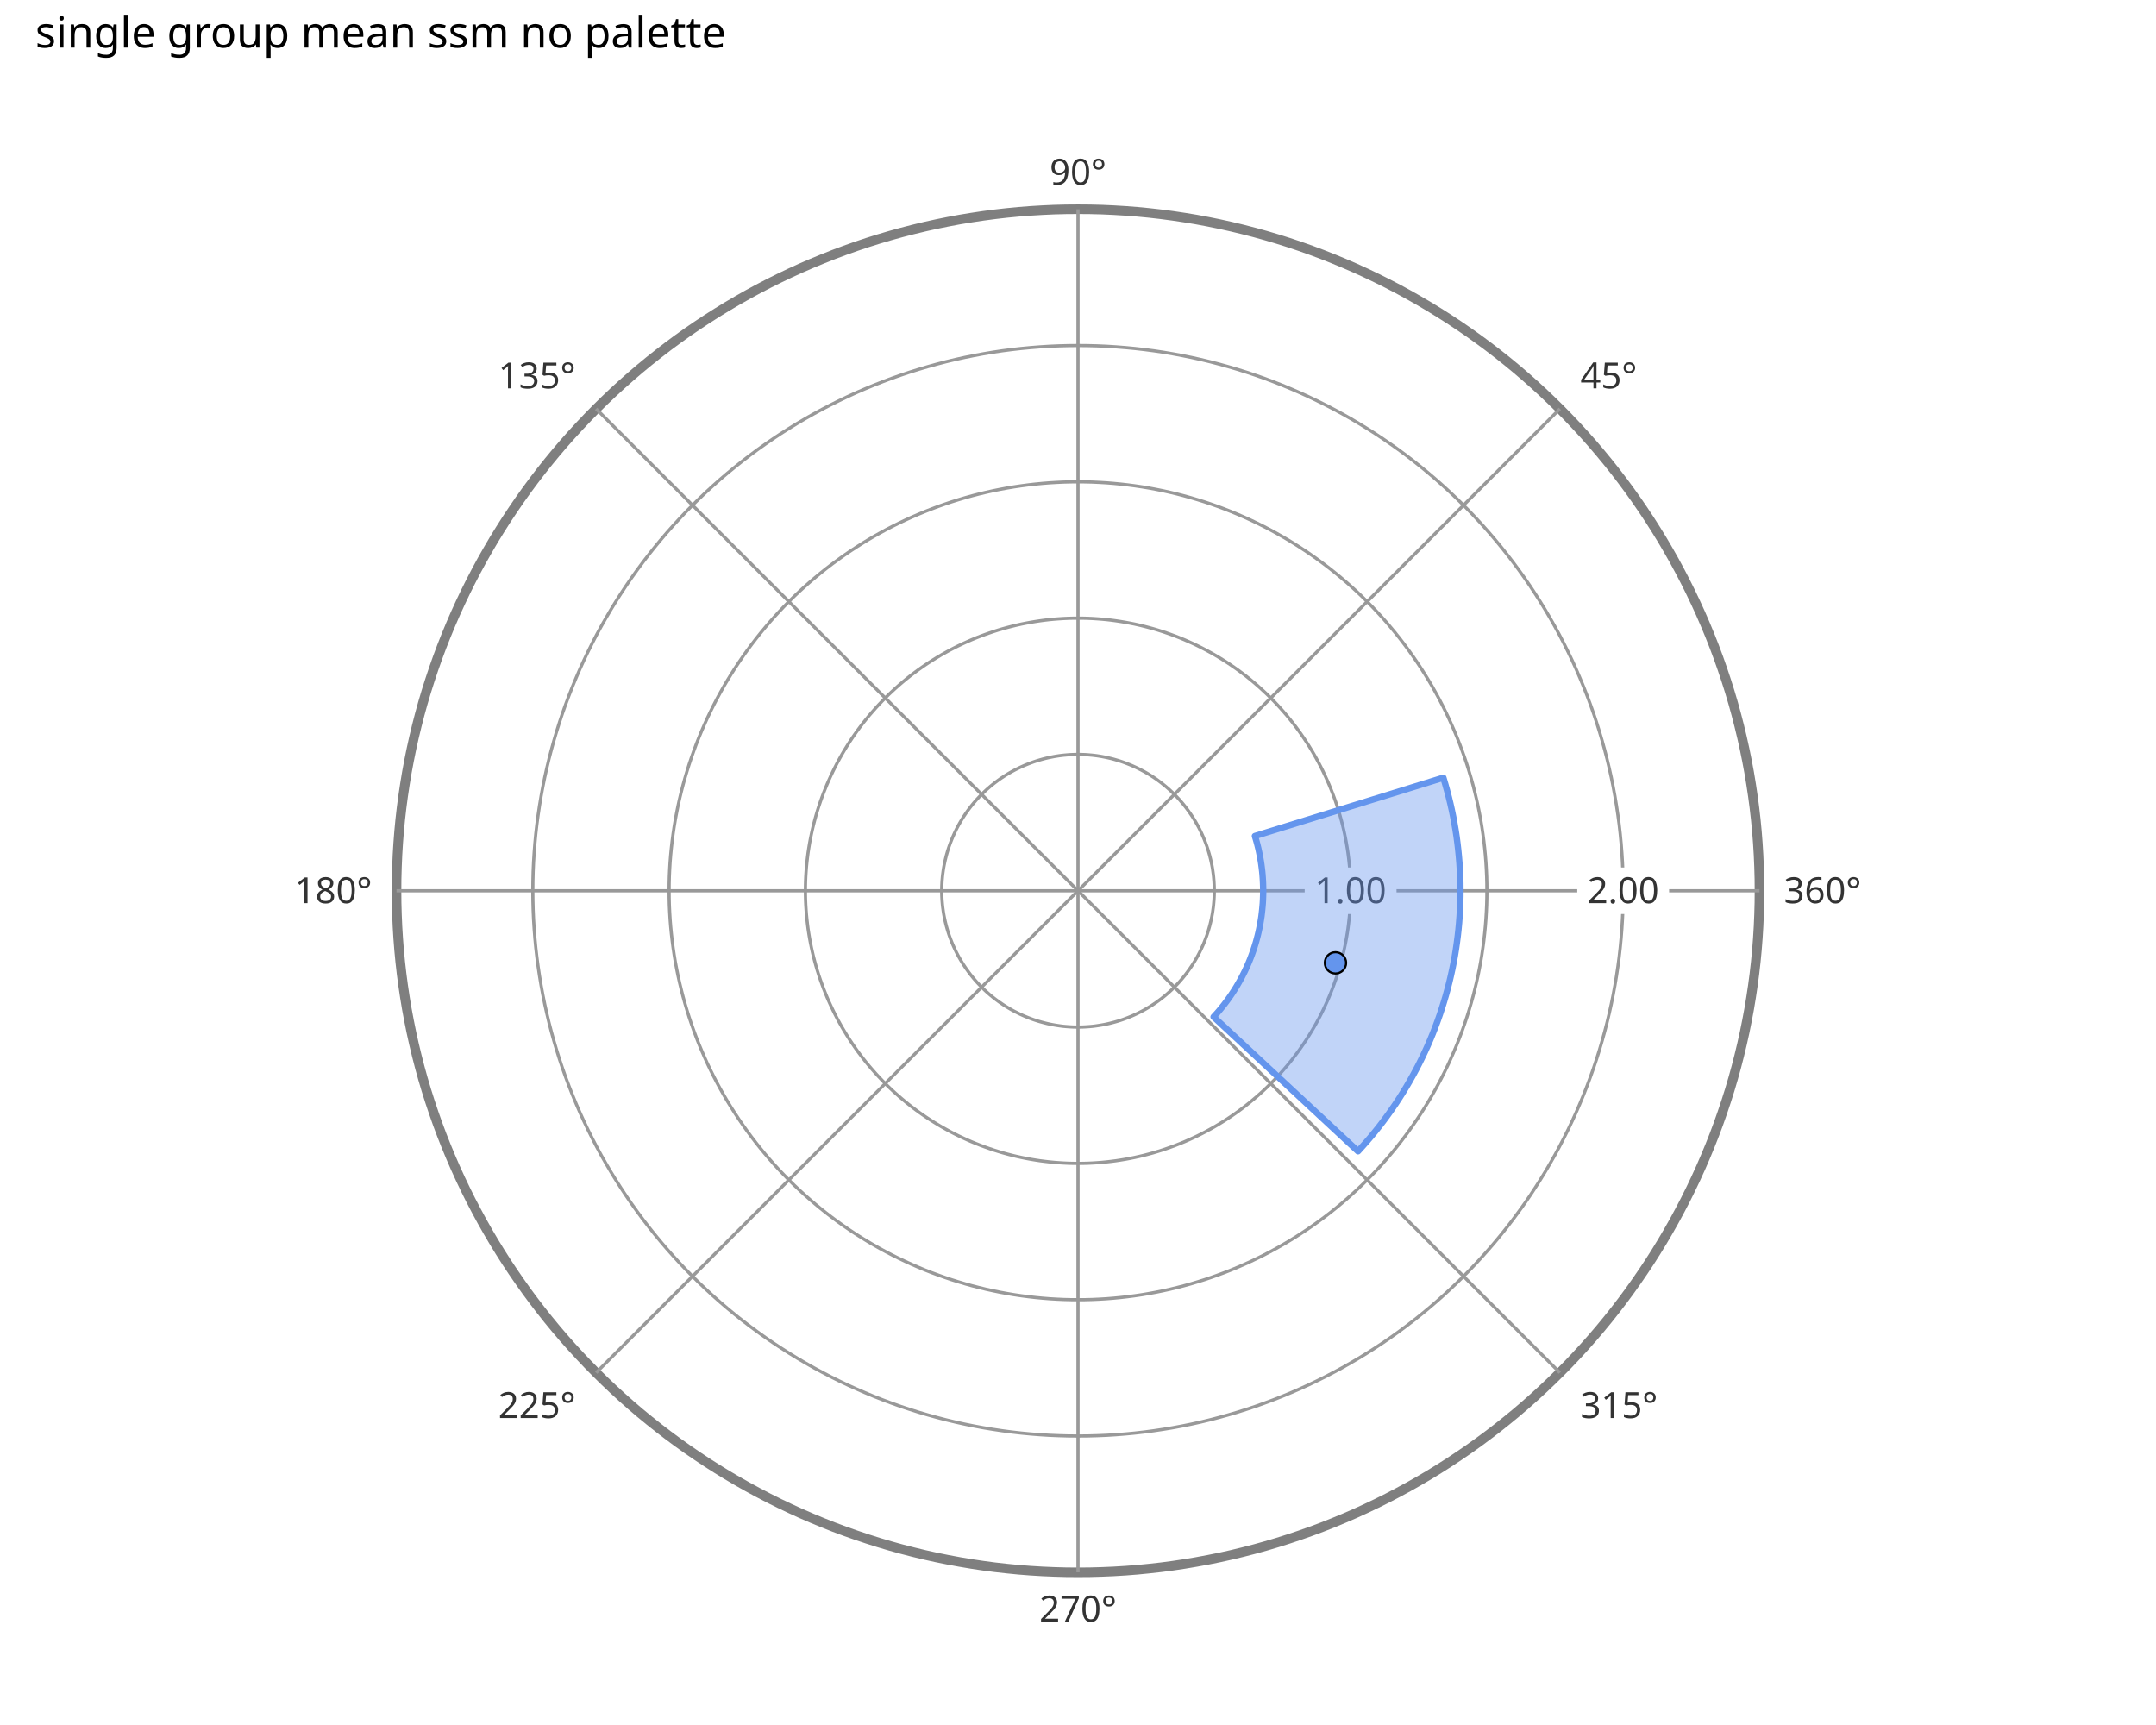
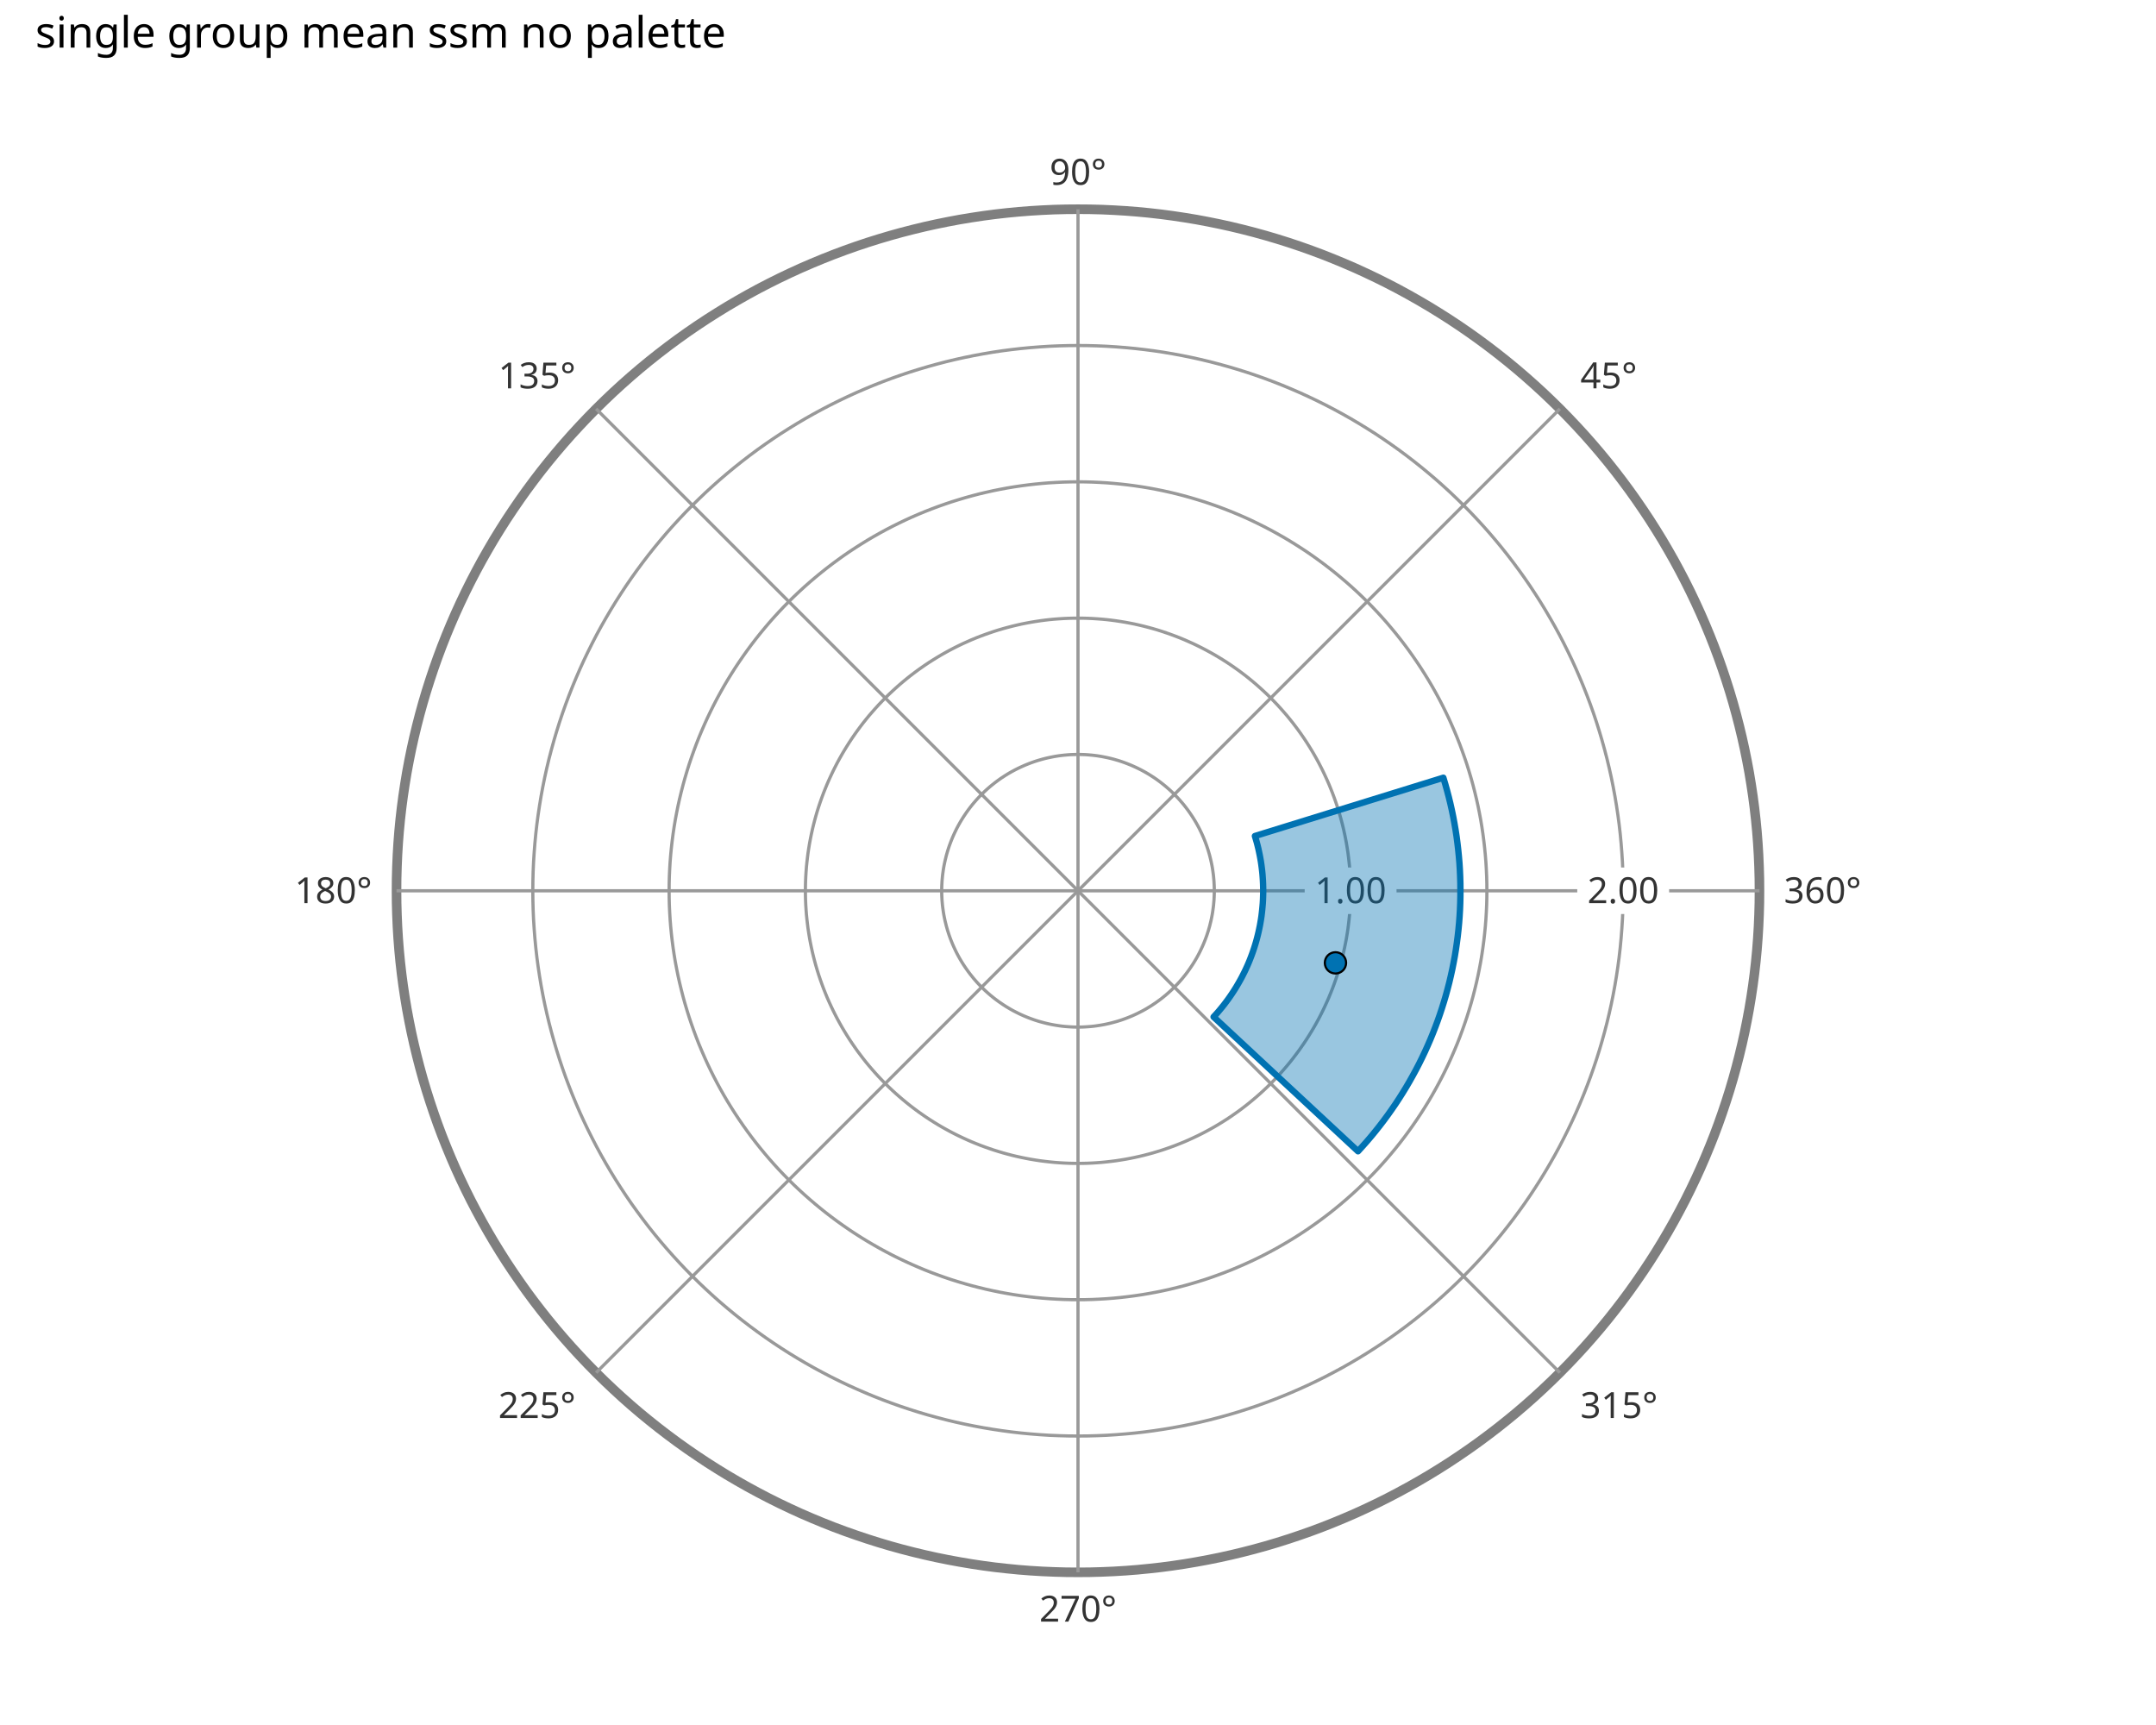
<svg xmlns="http://www.w3.org/2000/svg" class="svglite" data-engine-version="2.0" width="720.00pt" height="576.00pt" viewBox="0 0 720.00 576.00">
  <defs>
    <style type="text/css">
    .svglite line, .svglite polyline, .svglite polygon, .svglite path, .svglite rect, .svglite circle {
      fill: none;
      stroke: #000000;
      stroke-linecap: round;
      stroke-linejoin: round;
      stroke-miterlimit: 10.00;
    }
  </style>
  </defs>
  <rect width="100%" height="100%" style="stroke: none; fill: #FFFFFF;" />
  <defs>
    <clipPath id="cpMC4wMHw3MjAuMDB8MC4wMHw1NzYuMDA=">
      <rect x="0.00" y="0.00" width="720.00" height="576.00" />
    </clipPath>
  </defs>
  <g clip-path="url(#cpMC4wMHw3MjAuMDB8MC4wMHw1NzYuMDA=)">
    <polygon points="360.00,69.86 363.97,69.89 367.94,69.99 371.91,70.17 375.88,70.41 379.84,70.72 383.79,71.10 387.74,71.55 391.67,72.07 395.60,72.66 399.52,73.31 403.42,74.04 407.32,74.83 411.20,75.69 415.06,76.62 418.90,77.61 422.73,78.67 426.54,79.80 430.33,80.99 434.09,82.25 437.84,83.58 441.56,84.97 445.25,86.43 448.92,87.95 452.57,89.53 456.18,91.18 459.77,92.89 463.32,94.66 466.84,96.49 470.33,98.39 473.79,100.35 477.21,102.36 480.60,104.44 483.95,106.57 487.26,108.76 490.54,111.01 493.77,113.32 496.96,115.68 500.11,118.10 503.22,120.57 506.29,123.10 509.31,125.68 512.28,128.31 515.21,130.99 518.09,133.73 520.93,136.51 523.71,139.35 526.44,142.23 529.13,145.16 531.76,148.13 534.34,151.15 536.87,154.22 539.34,157.32 541.76,160.48 544.12,163.67 546.42,166.90 548.67,170.18 550.87,173.49 553.00,176.84 555.08,180.22 557.09,183.65 559.05,187.10 560.94,190.59 562.78,194.12 564.55,197.67 566.26,201.26 567.91,204.87 569.49,208.51 571.01,212.18 572.47,215.88 573.86,219.60 575.18,223.34 576.44,227.11 577.64,230.90 578.77,234.71 579.83,238.54 580.82,242.38 581.75,246.24 582.61,250.12 583.40,254.01 584.13,257.92 584.78,261.84 585.37,265.77 585.89,269.70 586.34,273.65 586.72,277.60 587.03,281.56 587.27,285.53 587.44,289.50 587.55,293.47 587.58,297.44 587.55,301.41 587.44,305.38 587.27,309.35 587.03,313.31 586.72,317.27 586.34,321.23 585.89,325.17 585.37,329.11 584.78,333.04 584.13,336.96 583.40,340.86 582.61,344.76 581.75,348.63 580.82,352.50 579.83,356.34 578.77,360.17 577.64,363.98 576.44,367.77 575.18,371.53 573.86,375.28 572.47,379.00 571.01,382.69 569.49,386.36 567.91,390.00 566.26,393.62 564.55,397.20 562.78,400.76 560.94,404.28 559.05,407.77 557.09,411.23 555.08,414.65 553.00,418.04 550.87,421.39 548.67,424.70 546.42,427.97 544.12,431.21 541.76,434.40 539.34,437.55 536.87,440.66 534.34,443.73 531.76,446.75 529.13,449.72 526.44,452.65 523.71,455.53 520.93,458.36 518.09,461.15 515.21,463.88 512.28,466.57 509.31,469.20 506.29,471.78 503.22,474.30 500.11,476.78 496.96,479.19 493.77,481.56 490.54,483.86 487.26,486.11 483.95,488.31 480.60,490.44 477.21,492.52 473.79,494.53 470.33,496.49 466.84,498.38 463.32,500.22 459.77,501.99 456.18,503.70 452.57,505.35 448.92,506.93 445.25,508.45 441.56,509.91 437.84,511.30 434.09,512.62 430.33,513.88 426.54,515.08 422.73,516.21 418.90,517.27 415.06,518.26 411.20,519.19 407.32,520.05 403.42,520.84 399.52,521.56 395.60,522.22 391.67,522.81 387.74,523.33 383.79,523.77 379.84,524.16 375.88,524.47 371.91,524.71 367.94,524.88 363.97,524.99 360.00,525.02 356.03,524.99 352.06,524.88 348.09,524.71 344.12,524.47 340.16,524.16 336.21,523.77 332.26,523.33 328.33,522.81 324.40,522.22 320.48,521.56 316.58,520.84 312.68,520.05 308.80,519.19 304.94,518.26 301.10,517.27 297.27,516.21 293.46,515.08 289.67,513.88 285.91,512.62 282.16,511.30 278.44,509.91 274.75,508.45 271.08,506.93 267.43,505.35 263.82,503.70 260.23,501.99 256.68,500.22 253.16,498.38 249.67,496.49 246.21,494.53 242.79,492.52 239.40,490.44 236.05,488.31 232.74,486.11 229.46,483.86 226.23,481.56 223.04,479.19 219.89,476.78 216.78,474.30 213.71,471.78 210.69,469.20 207.72,466.57 204.79,463.88 201.91,461.15 199.07,458.36 196.29,455.53 193.56,452.65 190.87,449.72 188.24,446.75 185.66,443.73 183.13,440.66 180.66,437.55 178.24,434.40 175.88,431.21 173.58,427.97 171.33,424.70 169.13,421.39 167.00,418.04 164.92,414.65 162.91,411.23 160.95,407.77 159.06,404.28 157.22,400.76 155.45,397.20 153.74,393.62 152.09,390.00 150.51,386.36 148.99,382.69 147.53,379.00 146.14,375.28 144.82,371.53 143.56,367.77 142.36,363.98 141.23,360.17 140.17,356.34 139.18,352.50 138.25,348.63 137.39,344.76 136.60,340.86 135.87,336.96 135.22,333.04 134.63,329.11 134.11,325.17 133.66,321.23 133.28,317.27 132.97,313.31 132.73,309.35 132.56,305.38 132.45,301.41 132.42,297.44 132.45,293.47 132.56,289.50 132.73,285.53 132.97,281.56 133.28,277.60 133.66,273.65 134.11,269.70 134.63,265.77 135.22,261.84 135.87,257.92 136.60,254.01 137.39,250.12 138.25,246.24 139.18,242.38 140.17,238.54 141.23,234.71 142.36,230.90 143.56,227.11 144.82,223.34 146.14,219.60 147.53,215.88 148.99,212.18 150.51,208.51 152.09,204.87 153.74,201.26 155.45,197.67 157.22,194.12 159.06,190.59 160.95,187.10 162.91,183.65 164.92,180.22 167.00,176.84 169.13,173.49 171.33,170.18 173.58,166.90 175.88,163.67 178.24,160.48 180.66,157.32 183.13,154.22 185.66,151.15 188.24,148.13 190.87,145.16 193.56,142.23 196.29,139.35 199.07,136.51 201.91,133.73 204.79,130.99 207.72,128.31 210.69,125.68 213.71,123.10 216.78,120.57 219.89,118.10 223.04,115.68 226.23,113.32 229.46,111.01 232.74,108.76 236.05,106.57 239.40,104.44 242.79,102.36 246.21,100.35 249.67,98.39 253.16,96.49 256.68,94.66 260.23,92.89 263.82,91.18 267.43,89.53 271.08,87.95 274.75,86.43 278.44,84.97 282.16,83.58 285.91,82.25 289.67,80.99 293.46,79.80 297.27,78.67 301.10,77.61 304.94,76.62 308.80,75.69 312.68,74.83 316.58,74.04 320.48,73.31 324.40,72.66 328.33,72.07 332.26,71.55 336.21,71.10 340.16,70.72 344.12,70.41 348.09,70.17 352.06,69.99 356.03,69.89 360.00,69.86 " style="stroke-width: 3.20; stroke: #7F7F7F; fill: #FFFFFF;" />
    <line x1="360.00" y1="297.44" x2="360.00" y2="69.86" style="stroke-width: 1.07; stroke: #999999; stroke-linecap: butt;" />
    <line x1="360.00" y1="297.44" x2="199.07" y2="136.51" style="stroke-width: 1.07; stroke: #999999; stroke-linecap: butt;" />
    <line x1="360.00" y1="297.44" x2="132.42" y2="297.44" style="stroke-width: 1.07; stroke: #999999; stroke-linecap: butt;" />
    <line x1="360.00" y1="297.44" x2="199.07" y2="458.36" style="stroke-width: 1.07; stroke: #999999; stroke-linecap: butt;" />
    <line x1="360.00" y1="297.44" x2="360.00" y2="525.02" style="stroke-width: 1.07; stroke: #999999; stroke-linecap: butt;" />
    <line x1="360.00" y1="297.44" x2="520.93" y2="458.36" style="stroke-width: 1.07; stroke: #999999; stroke-linecap: butt;" />
    <line x1="360.00" y1="297.44" x2="587.58" y2="297.44" style="stroke-width: 1.07; stroke: #999999; stroke-linecap: butt;" />
    <line x1="360.00" y1="297.44" x2="520.93" y2="136.51" style="stroke-width: 1.07; stroke: #999999; stroke-linecap: butt;" />
    <polygon points="360.00,251.92 360.79,251.93 361.59,251.95 362.38,251.98 363.18,252.03 363.97,252.10 364.76,252.17 365.55,252.26 366.33,252.36 367.12,252.48 367.90,252.61 368.68,252.76 369.46,252.92 370.24,253.09 371.01,253.27 371.78,253.47 372.55,253.69 373.31,253.91 374.07,254.15 374.82,254.40 375.57,254.67 376.31,254.95 377.05,255.24 377.78,255.54 378.51,255.86 379.24,256.19 379.95,256.53 380.66,256.88 381.37,257.25 382.07,257.63 382.76,258.02 383.44,258.42 384.12,258.84 384.79,259.27 385.45,259.70 386.11,260.15 386.75,260.61 387.39,261.09 388.02,261.57 388.64,262.07 389.26,262.57 389.86,263.09 390.46,263.61 391.04,264.15 391.62,264.70 392.19,265.25 392.74,265.82 393.29,266.40 393.83,266.98 394.35,267.58 394.87,268.18 395.37,268.79 395.87,269.42 396.35,270.05 396.82,270.68 397.28,271.33 397.73,271.99 398.17,272.65 398.60,273.32 399.02,274.00 399.42,274.68 399.81,275.37 400.19,276.07 400.56,276.77 400.91,277.49 401.25,278.20 401.58,278.93 401.90,279.65 402.20,280.39 402.49,281.13 402.77,281.87 403.04,282.62 403.29,283.37 403.53,284.13 403.75,284.89 403.97,285.66 404.16,286.43 404.35,287.20 404.52,287.98 404.68,288.75 404.83,289.53 404.96,290.32 405.07,291.10 405.18,291.89 405.27,292.68 405.34,293.47 405.41,294.26 405.45,295.06 405.49,295.85 405.51,296.64 405.52,297.44 405.51,298.23 405.49,299.03 405.45,299.82 405.41,300.61 405.34,301.41 405.27,302.20 405.18,302.99 405.07,303.77 404.96,304.56 404.83,305.34 404.68,306.12 404.52,306.90 404.35,307.68 404.16,308.45 403.97,309.22 403.75,309.98 403.53,310.75 403.29,311.50 403.04,312.26 402.77,313.01 402.49,313.75 402.20,314.49 401.90,315.22 401.58,315.95 401.25,316.67 400.91,317.39 400.56,318.10 400.19,318.81 399.81,319.51 399.42,320.20 399.02,320.88 398.60,321.56 398.17,322.23 397.73,322.89 397.28,323.55 396.82,324.19 396.35,324.83 395.87,325.46 395.37,326.08 394.87,326.70 394.35,327.30 393.83,327.90 393.29,328.48 392.74,329.06 392.19,329.62 391.62,330.18 391.04,330.73 390.46,331.26 389.86,331.79 389.26,332.31 388.64,332.81 388.02,333.31 387.39,333.79 386.75,334.26 386.11,334.72 385.45,335.17 384.79,335.61 384.12,336.04 383.44,336.45 382.76,336.86 382.07,337.25 381.37,337.63 380.66,337.99 379.95,338.35 379.24,338.69 378.51,339.02 377.78,339.34 377.05,339.64 376.31,339.93 375.57,340.21 374.82,340.48 374.07,340.73 373.31,340.97 372.55,341.19 371.78,341.40 371.01,341.60 370.24,341.79 369.46,341.96 368.68,342.12 367.90,342.26 367.12,342.39 366.33,342.51 365.55,342.62 364.76,342.71 363.97,342.78 363.18,342.84 362.38,342.89 361.59,342.93 360.79,342.95 360.00,342.96 359.21,342.95 358.41,342.93 357.62,342.89 356.82,342.84 356.03,342.78 355.24,342.71 354.45,342.62 353.67,342.51 352.88,342.39 352.10,342.26 351.32,342.12 350.54,341.96 349.76,341.79 348.99,341.60 348.22,341.40 347.45,341.19 346.69,340.97 345.93,340.73 345.18,340.48 344.43,340.21 343.69,339.93 342.95,339.64 342.22,339.34 341.49,339.02 340.76,338.69 340.05,338.35 339.34,337.99 338.63,337.63 337.93,337.25 337.24,336.86 336.56,336.45 335.88,336.04 335.21,335.61 334.55,335.17 333.89,334.72 333.25,334.26 332.61,333.79 331.98,333.31 331.36,332.81 330.74,332.31 330.14,331.79 329.54,331.26 328.96,330.73 328.38,330.18 327.81,329.62 327.26,329.06 326.71,328.48 326.17,327.90 325.65,327.30 325.13,326.70 324.63,326.08 324.13,325.46 323.65,324.83 323.18,324.19 322.72,323.55 322.27,322.89 321.83,322.23 321.40,321.56 320.98,320.88 320.58,320.20 320.19,319.51 319.81,318.81 319.44,318.10 319.09,317.39 318.75,316.67 318.42,315.95 318.10,315.22 317.80,314.49 317.51,313.75 317.23,313.01 316.96,312.26 316.71,311.50 316.47,310.75 316.25,309.98 316.03,309.22 315.84,308.45 315.65,307.68 315.48,306.90 315.32,306.12 315.17,305.34 315.04,304.56 314.93,303.77 314.82,302.99 314.73,302.20 314.66,301.41 314.59,300.61 314.55,299.82 314.51,299.03 314.49,298.23 314.48,297.44 314.49,296.64 314.51,295.85 314.55,295.06 314.59,294.26 314.66,293.47 314.73,292.68 314.82,291.89 314.93,291.10 315.04,290.32 315.17,289.53 315.32,288.75 315.48,287.98 315.65,287.20 315.84,286.43 316.03,285.66 316.25,284.89 316.47,284.13 316.71,283.37 316.96,282.62 317.23,281.87 317.51,281.13 317.80,280.39 318.10,279.65 318.42,278.93 318.75,278.20 319.09,277.49 319.44,276.77 319.81,276.07 320.19,275.37 320.58,274.68 320.98,274.00 321.40,273.32 321.83,272.65 322.27,271.99 322.72,271.33 323.18,270.68 323.65,270.05 324.13,269.42 324.63,268.79 325.13,268.18 325.65,267.58 326.17,266.98 326.71,266.40 327.26,265.82 327.81,265.25 328.38,264.70 328.96,264.15 329.54,263.61 330.14,263.09 330.74,262.57 331.36,262.07 331.98,261.57 332.61,261.09 333.25,260.61 333.89,260.15 334.55,259.70 335.21,259.27 335.88,258.84 336.56,258.42 337.24,258.02 337.93,257.63 338.63,257.25 339.34,256.88 340.05,256.53 340.76,256.19 341.49,255.86 342.22,255.54 342.95,255.24 343.69,254.95 344.43,254.67 345.18,254.40 345.93,254.15 346.69,253.91 347.45,253.69 348.22,253.47 348.99,253.27 349.76,253.09 350.54,252.92 351.32,252.76 352.10,252.61 352.88,252.48 353.67,252.36 354.45,252.26 355.24,252.17 356.03,252.10 356.82,252.03 357.62,251.98 358.41,251.95 359.21,251.93 360.00,251.92 " style="stroke-width: 1.07; stroke: #999999; fill: none;" />
    <polygon points="360.00,206.41 361.59,206.42 363.18,206.46 364.76,206.53 366.35,206.63 367.93,206.75 369.52,206.90 371.09,207.08 372.67,207.29 374.24,207.53 375.81,207.79 377.37,208.08 378.93,208.39 380.48,208.74 382.02,209.11 383.56,209.51 385.09,209.93 386.62,210.38 388.13,210.86 389.64,211.37 391.14,211.90 392.62,212.45 394.10,213.03 395.57,213.64 397.03,214.28 398.47,214.93 399.91,215.62 401.33,216.33 402.74,217.06 404.13,217.82 405.52,218.60 406.89,219.41 408.24,220.24 409.58,221.09 410.91,221.97 412.21,222.87 413.51,223.79 414.79,224.74 416.05,225.70 417.29,226.69 418.51,227.70 419.72,228.73 420.91,229.79 422.08,230.86 423.24,231.95 424.37,233.07 425.48,234.20 426.58,235.35 427.65,236.53 428.70,237.72 429.74,238.92 430.75,240.15 431.74,241.39 432.70,242.65 433.65,243.93 434.57,245.22 435.47,246.53 436.35,247.86 437.20,249.20 438.03,250.55 438.84,251.92 439.62,253.30 440.38,254.70 441.11,256.11 441.82,257.53 442.50,258.97 443.16,260.41 443.80,261.87 444.40,263.34 444.99,264.82 445.54,266.30 446.07,267.80 446.58,269.31 447.06,270.82 447.51,272.35 447.93,273.88 448.33,275.42 448.70,276.96 449.04,278.51 449.36,280.07 449.65,281.63 449.91,283.20 450.15,284.77 450.35,286.34 450.53,287.92 450.69,289.50 450.81,291.09 450.91,292.67 450.98,294.26 451.02,295.85 451.03,297.44 451.02,299.03 450.98,300.62 450.91,302.20 450.81,303.79 450.69,305.37 450.53,306.95 450.35,308.53 450.15,310.11 449.91,311.68 449.65,313.25 449.36,314.81 449.04,316.37 448.70,317.92 448.33,319.46 447.93,321.00 447.51,322.53 447.06,324.05 446.58,325.57 446.07,327.08 445.54,328.57 444.99,330.06 444.40,331.54 443.80,333.01 443.16,334.47 442.50,335.91 441.82,337.34 441.11,338.77 440.38,340.18 439.62,341.57 438.84,342.96 438.03,344.32 437.20,345.68 436.35,347.02 435.47,348.34 434.57,349.65 433.65,350.95 432.70,352.22 431.74,353.48 430.75,354.73 429.74,355.95 428.70,357.16 427.65,358.35 426.58,359.52 425.48,360.68 424.37,361.81 423.24,362.92 422.08,364.02 420.91,365.09 419.72,366.14 418.51,367.17 417.29,368.18 416.05,369.17 414.79,370.14 413.51,371.09 412.21,372.01 410.91,372.91 409.58,373.79 408.24,374.64 406.89,375.47 405.52,376.28 404.13,377.06 402.74,377.82 401.33,378.55 399.91,379.26 398.47,379.94 397.03,380.60 395.57,381.24 394.10,381.84 392.62,382.43 391.14,382.98 389.64,383.51 388.13,384.02 386.62,384.49 385.09,384.95 383.56,385.37 382.02,385.77 380.48,386.14 378.93,386.48 377.37,386.80 375.81,387.09 374.24,387.35 372.67,387.59 371.09,387.79 369.52,387.97 367.93,388.13 366.35,388.25 364.76,388.35 363.18,388.42 361.59,388.46 360.00,388.47 358.41,388.46 356.82,388.42 355.24,388.35 353.65,388.25 352.07,388.13 350.48,387.97 348.91,387.79 347.33,387.59 345.76,387.35 344.19,387.09 342.63,386.80 341.07,386.48 339.52,386.14 337.98,385.77 336.44,385.37 334.91,384.95 333.38,384.49 331.87,384.02 330.36,383.51 328.86,382.98 327.38,382.43 325.90,381.84 324.43,381.24 322.97,380.60 321.53,379.94 320.09,379.26 318.67,378.55 317.26,377.82 315.87,377.06 314.48,376.28 313.11,375.47 311.76,374.64 310.42,373.79 309.09,372.91 307.79,372.01 306.49,371.09 305.21,370.14 303.95,369.17 302.71,368.18 301.49,367.17 300.28,366.14 299.09,365.09 297.92,364.02 296.76,362.92 295.63,361.81 294.52,360.68 293.42,359.52 292.35,358.35 291.30,357.16 290.26,355.95 289.25,354.73 288.26,353.48 287.30,352.22 286.35,350.95 285.43,349.65 284.53,348.34 283.65,347.02 282.80,345.68 281.97,344.32 281.16,342.96 280.38,341.57 279.62,340.18 278.89,338.77 278.18,337.34 277.50,335.91 276.84,334.47 276.20,333.01 275.60,331.54 275.01,330.06 274.46,328.57 273.93,327.08 273.42,325.57 272.94,324.05 272.49,322.53 272.07,321.00 271.67,319.46 271.30,317.92 270.96,316.37 270.64,314.81 270.35,313.25 270.09,311.68 269.85,310.11 269.65,308.53 269.47,306.95 269.31,305.37 269.19,303.79 269.09,302.20 269.02,300.62 268.98,299.03 268.97,297.44 268.98,295.85 269.02,294.26 269.09,292.67 269.19,291.09 269.31,289.50 269.47,287.92 269.65,286.34 269.85,284.77 270.09,283.20 270.35,281.63 270.64,280.07 270.96,278.51 271.30,276.96 271.67,275.42 272.07,273.88 272.49,272.35 272.94,270.82 273.42,269.31 273.93,267.80 274.46,266.30 275.01,264.82 275.60,263.34 276.20,261.87 276.84,260.41 277.50,258.97 278.18,257.53 278.89,256.11 279.62,254.70 280.38,253.30 281.16,251.92 281.97,250.55 282.80,249.20 283.65,247.86 284.53,246.53 285.43,245.22 286.35,243.93 287.30,242.65 288.26,241.39 289.25,240.15 290.26,238.92 291.30,237.72 292.35,236.53 293.42,235.35 294.52,234.20 295.63,233.07 296.76,231.95 297.92,230.86 299.09,229.79 300.28,228.73 301.49,227.70 302.71,226.69 303.95,225.70 305.21,224.74 306.49,223.79 307.79,222.87 309.09,221.97 310.42,221.09 311.76,220.24 313.11,219.41 314.48,218.60 315.87,217.82 317.26,217.06 318.67,216.33 320.09,215.62 321.53,214.93 322.97,214.28 324.43,213.64 325.90,213.03 327.38,212.45 328.86,211.90 330.36,211.37 331.87,210.86 333.38,210.38 334.91,209.93 336.44,209.51 337.98,209.11 339.52,208.74 341.07,208.39 342.63,208.08 344.19,207.79 345.76,207.53 347.33,207.29 348.91,207.08 350.48,206.90 352.07,206.75 353.65,206.63 355.24,206.53 356.82,206.46 358.41,206.42 360.00,206.41 " style="stroke-width: 1.07; stroke: #999999; fill: none;" />
    <polygon points="360.00,160.89 362.38,160.91 364.77,160.97 367.15,161.08 369.53,161.22 371.90,161.41 374.27,161.64 376.64,161.91 379.00,162.22 381.36,162.57 383.71,162.96 386.05,163.40 388.39,163.87 390.72,164.39 393.03,164.94 395.34,165.54 397.64,166.18 399.92,166.86 402.20,167.57 404.46,168.33 406.70,169.12 408.94,169.96 411.15,170.83 413.35,171.74 415.54,172.69 417.71,173.68 419.86,174.71 421.99,175.77 424.11,176.87 426.20,178.01 428.27,179.18 430.33,180.39 432.36,181.64 434.37,182.92 436.36,184.23 438.32,185.58 440.26,186.97 442.18,188.39 444.07,189.84 445.93,191.32 447.77,192.84 449.58,194.38 451.37,195.96 453.13,197.57 454.86,199.21 456.56,200.88 458.23,202.58 459.87,204.31 461.48,206.07 463.06,207.85 464.60,209.67 466.12,211.51 467.60,213.37 469.05,215.26 470.47,217.18 471.85,219.12 473.20,221.08 474.52,223.07 475.80,225.08 477.05,227.11 478.26,229.16 479.43,231.24 480.57,233.33 481.67,235.45 482.73,237.58 483.76,239.73 484.74,241.90 485.69,244.08 486.61,246.29 487.48,248.50 488.31,250.74 489.11,252.98 489.87,255.24 490.58,257.52 491.26,259.80 491.90,262.10 492.49,264.40 493.05,266.72 493.57,269.05 494.04,271.38 494.48,273.73 494.87,276.08 495.22,278.43 495.53,280.80 495.80,283.17 496.03,285.54 496.22,287.91 496.36,290.29 496.47,292.67 496.53,295.06 496.55,297.44 496.53,299.82 496.47,302.20 496.36,304.59 496.22,306.96 496.03,309.34 495.80,311.71 495.53,314.08 495.22,316.44 494.87,318.80 494.48,321.15 494.04,323.49 493.57,325.83 493.05,328.16 492.49,330.47 491.90,332.78 491.26,335.08 490.58,337.36 489.87,339.63 489.11,341.89 488.31,344.14 487.48,346.37 486.61,348.59 485.69,350.79 484.74,352.98 483.76,355.15 482.73,357.30 481.67,359.43 480.57,361.54 479.43,363.64 478.26,365.71 477.05,367.77 475.80,369.80 474.52,371.81 473.20,373.80 471.85,375.76 470.47,377.70 469.05,379.62 467.60,381.51 466.12,383.37 464.60,385.21 463.06,387.02 461.48,388.81 459.87,390.57 458.23,392.29 456.56,393.99 454.86,395.66 453.13,397.30 451.37,398.91 449.58,400.49 447.77,402.04 445.93,403.56 444.07,405.04 442.18,406.49 440.26,407.91 438.32,409.29 436.36,410.64 434.37,411.96 432.36,413.24 430.33,414.48 428.27,415.69 426.20,416.87 424.11,418.00 421.99,419.11 419.86,420.17 417.71,421.19 415.54,422.18 413.35,423.13 411.15,424.05 408.94,424.92 406.70,425.75 404.46,426.55 402.20,427.31 399.92,428.02 397.64,428.70 395.34,429.34 393.03,429.93 390.72,430.49 388.39,431.00 386.05,431.48 383.71,431.91 381.36,432.31 379.00,432.66 376.64,432.97 374.27,433.24 371.90,433.47 369.53,433.66 367.15,433.80 364.77,433.91 362.38,433.97 360.00,433.99 357.62,433.97 355.23,433.91 352.85,433.80 350.47,433.66 348.10,433.47 345.73,433.24 343.36,432.97 341.00,432.66 338.64,432.31 336.29,431.91 333.95,431.48 331.61,431.00 329.28,430.49 326.97,429.93 324.66,429.34 322.36,428.70 320.08,428.02 317.80,427.31 315.54,426.55 313.30,425.75 311.06,424.92 308.85,424.05 306.65,423.13 304.46,422.18 302.29,421.19 300.14,420.17 298.01,419.11 295.89,418.00 293.80,416.87 291.73,415.69 289.67,414.48 287.64,413.24 285.63,411.96 283.64,410.64 281.68,409.29 279.74,407.91 277.82,406.49 275.93,405.04 274.07,403.56 272.23,402.04 270.42,400.49 268.63,398.91 266.87,397.30 265.14,395.66 263.44,393.99 261.77,392.29 260.13,390.57 258.52,388.81 256.94,387.02 255.40,385.21 253.88,383.37 252.40,381.51 250.95,379.62 249.53,377.70 248.15,375.76 246.80,373.80 245.48,371.81 244.20,369.80 242.95,367.77 241.74,365.71 240.57,363.64 239.43,361.54 238.33,359.43 237.27,357.30 236.24,355.15 235.26,352.98 234.31,350.79 233.39,348.59 232.52,346.37 231.69,344.14 230.89,341.89 230.13,339.63 229.42,337.36 228.74,335.08 228.10,332.78 227.51,330.47 226.95,328.16 226.43,325.83 225.96,323.49 225.52,321.15 225.13,318.80 224.78,316.44 224.47,314.08 224.20,311.71 223.97,309.34 223.78,306.96 223.64,304.59 223.53,302.20 223.47,299.82 223.45,297.44 223.47,295.06 223.53,292.67 223.64,290.29 223.78,287.91 223.97,285.54 224.20,283.17 224.47,280.80 224.78,278.43 225.13,276.08 225.52,273.73 225.96,271.38 226.43,269.05 226.95,266.72 227.51,264.40 228.10,262.10 228.74,259.80 229.42,257.52 230.13,255.24 230.89,252.98 231.69,250.74 232.52,248.50 233.39,246.29 234.31,244.08 235.26,241.90 236.24,239.73 237.27,237.58 238.33,235.45 239.43,233.33 240.57,231.24 241.74,229.16 242.95,227.11 244.20,225.08 245.48,223.07 246.80,221.08 248.15,219.12 249.53,217.18 250.95,215.26 252.40,213.37 253.88,211.51 255.40,209.67 256.94,207.85 258.52,206.07 260.13,204.31 261.77,202.58 263.44,200.88 265.14,199.21 266.87,197.57 268.63,195.96 270.42,194.38 272.23,192.84 274.07,191.32 275.93,189.84 277.82,188.39 279.74,186.97 281.68,185.58 283.64,184.23 285.63,182.92 287.64,181.64 289.67,180.39 291.73,179.18 293.80,178.01 295.89,176.87 298.01,175.77 300.14,174.71 302.29,173.68 304.46,172.69 306.65,171.74 308.85,170.83 311.06,169.96 313.30,169.12 315.54,168.33 317.80,167.57 320.08,166.86 322.36,166.18 324.66,165.54 326.97,164.94 329.28,164.39 331.61,163.87 333.95,163.40 336.29,162.96 338.64,162.57 341.00,162.22 343.36,161.91 345.73,161.64 348.10,161.41 350.47,161.22 352.85,161.08 355.23,160.97 357.62,160.91 360.00,160.89 " style="stroke-width: 1.07; stroke: #999999; fill: none;" />
    <polygon points="360.00,115.37 363.18,115.40 366.35,115.48 369.53,115.62 372.70,115.82 375.87,116.07 379.03,116.37 382.19,116.73 385.34,117.14 388.48,117.61 391.62,118.14 394.74,118.72 397.85,119.35 400.96,120.04 404.05,120.78 407.12,121.58 410.18,122.43 413.23,123.33 416.26,124.28 419.27,125.29 422.27,126.35 425.25,127.47 428.20,128.63 431.14,129.85 434.05,131.11 436.94,132.43 439.81,133.80 442.66,135.22 445.47,136.68 448.27,138.20 451.03,139.76 453.77,141.38 456.48,143.04 459.16,144.74 461.81,146.50 464.43,148.30 467.02,150.14 469.57,152.03 472.09,153.97 474.58,155.95 477.03,157.97 479.45,160.03 481.83,162.14 484.17,164.28 486.47,166.47 488.74,168.70 490.97,170.96 493.15,173.27 495.30,175.61 497.41,177.99 499.47,180.41 501.49,182.86 503.47,185.35 505.40,187.87 507.29,190.42 509.14,193.01 510.94,195.63 512.69,198.28 514.40,200.96 516.06,203.67 517.67,206.41 519.24,209.17 520.76,211.96 522.22,214.78 523.64,217.63 525.01,220.49 526.33,223.39 527.59,226.30 528.81,229.24 529.97,232.19 531.09,235.17 532.15,238.16 533.16,241.18 534.11,244.21 535.01,247.25 535.86,250.32 536.66,253.39 537.40,256.48 538.09,259.58 538.72,262.70 539.30,265.82 539.82,268.96 540.29,272.10 540.71,275.25 541.07,278.41 541.37,281.57 541.62,284.74 541.82,287.91 541.96,291.08 542.04,294.26 542.07,297.44 542.04,300.62 541.96,303.79 541.82,306.97 541.62,310.14 541.37,313.31 541.07,316.47 540.71,319.63 540.29,322.78 539.82,325.92 539.30,329.05 538.72,332.18 538.09,335.29 537.40,338.39 536.66,341.48 535.86,344.56 535.01,347.62 534.11,350.67 533.16,353.70 532.15,356.71 531.09,359.71 529.97,362.69 528.81,365.64 527.59,368.58 526.33,371.49 525.01,374.38 523.64,377.25 522.22,380.09 520.76,382.91 519.24,385.71 517.67,388.47 516.06,391.21 514.40,393.92 512.69,396.60 510.94,399.25 509.14,401.87 507.29,404.45 505.40,407.01 503.47,409.53 501.49,412.02 499.47,414.47 497.41,416.88 495.30,419.26 493.15,421.61 490.97,423.91 488.74,426.18 486.47,428.41 484.17,430.59 481.83,432.74 479.45,434.85 477.03,436.91 474.58,438.93 472.09,440.91 469.57,442.84 467.02,444.73 464.43,446.58 461.81,448.38 459.16,450.13 456.48,451.84 453.77,453.50 451.03,455.11 448.27,456.68 445.47,458.19 442.66,459.66 439.81,461.08 436.94,462.45 434.05,463.76 431.14,465.03 428.20,466.25 425.25,467.41 422.27,468.52 419.27,469.59 416.26,470.59 413.23,471.55 410.18,472.45 407.12,473.30 404.05,474.10 400.96,474.84 397.85,475.53 394.74,476.16 391.62,476.74 388.48,477.26 385.34,477.73 382.19,478.15 379.03,478.51 375.87,478.81 372.70,479.06 369.53,479.26 366.35,479.39 363.18,479.48 360.00,479.50 356.82,479.48 353.65,479.39 350.47,479.26 347.30,479.06 344.13,478.81 340.97,478.51 337.81,478.15 334.66,477.73 331.52,477.26 328.38,476.74 325.26,476.16 322.15,475.53 319.04,474.84 315.95,474.10 312.88,473.30 309.82,472.45 306.77,471.55 303.74,470.59 300.73,469.59 297.73,468.52 294.75,467.41 291.80,466.25 288.86,465.03 285.95,463.76 283.06,462.45 280.19,461.08 277.34,459.66 274.53,458.19 271.73,456.68 268.97,455.11 266.23,453.50 263.52,451.84 260.84,450.13 258.19,448.38 255.57,446.58 252.98,444.73 250.43,442.84 247.91,440.91 245.42,438.93 242.97,436.91 240.55,434.85 238.17,432.74 235.83,430.59 233.53,428.41 231.26,426.18 229.03,423.91 226.85,421.61 224.70,419.26 222.59,416.88 220.53,414.47 218.51,412.02 216.53,409.53 214.60,407.01 212.71,404.45 210.86,401.87 209.06,399.25 207.31,396.60 205.60,393.92 203.94,391.21 202.33,388.47 200.76,385.71 199.24,382.91 197.78,380.09 196.36,377.25 194.99,374.38 193.67,371.49 192.41,368.58 191.19,365.64 190.03,362.69 188.91,359.71 187.85,356.71 186.84,353.70 185.89,350.67 184.99,347.62 184.14,344.56 183.34,341.48 182.60,338.39 181.91,335.29 181.28,332.18 180.70,329.05 180.18,325.92 179.71,322.78 179.29,319.63 178.93,316.47 178.63,313.31 178.38,310.14 178.18,306.97 178.04,303.79 177.96,300.62 177.93,297.44 177.96,294.26 178.04,291.08 178.18,287.91 178.38,284.74 178.63,281.57 178.93,278.41 179.29,275.25 179.71,272.10 180.18,268.96 180.70,265.82 181.28,262.70 181.91,259.58 182.60,256.48 183.34,253.39 184.14,250.32 184.99,247.25 185.89,244.21 186.84,241.18 187.85,238.16 188.91,235.17 190.03,232.19 191.19,229.24 192.41,226.30 193.67,223.39 194.99,220.49 196.36,217.63 197.78,214.78 199.24,211.96 200.76,209.17 202.33,206.41 203.94,203.67 205.60,200.96 207.31,198.28 209.06,195.63 210.86,193.01 212.71,190.42 214.60,187.87 216.53,185.35 218.51,182.86 220.53,180.41 222.59,177.99 224.70,175.61 226.85,173.27 229.03,170.96 231.26,168.70 233.53,166.47 235.83,164.28 238.17,162.14 240.55,160.03 242.97,157.97 245.42,155.95 247.91,153.97 250.43,152.03 252.98,150.14 255.57,148.30 258.19,146.50 260.84,144.74 263.52,143.04 266.23,141.38 268.97,139.76 271.73,138.20 274.53,136.68 277.34,135.22 280.19,133.80 283.06,132.43 285.95,131.11 288.86,129.85 291.80,128.63 294.75,127.47 297.73,126.35 300.73,125.29 303.74,124.28 306.77,123.33 309.82,122.43 312.88,121.58 315.95,120.78 319.04,120.04 322.15,119.35 325.26,118.72 328.38,118.14 331.52,117.61 334.66,117.14 337.81,116.73 340.97,116.37 344.13,116.07 347.30,115.82 350.47,115.62 353.65,115.48 356.82,115.40 360.00,115.37 " style="stroke-width: 1.07; stroke: #999999; fill: none;" />
    <polygon points="437.87,305.20 464.20,305.20 464.11,305.19 464.46,305.18 464.80,305.11 465.13,304.99 465.43,304.81 465.70,304.59 465.93,304.33 466.12,304.04 466.26,303.72 466.34,303.38 466.37,303.03 466.37,303.03 466.37,291.85 466.37,291.85 466.34,291.50 466.26,291.16 466.12,290.84 465.93,290.55 465.70,290.28 465.43,290.06 465.13,289.89 464.80,289.77 464.46,289.70 464.20,289.68 437.87,289.68 438.13,289.70 437.78,289.68 437.43,289.72 437.10,289.82 436.78,289.97 436.49,290.17 436.24,290.41 436.03,290.69 435.87,291.00 435.76,291.33 435.70,291.67 435.70,291.85 435.70,303.03 435.70,302.85 435.70,303.20 435.76,303.55 435.87,303.88 436.03,304.19 436.24,304.47 436.49,304.71 436.78,304.91 437.10,305.06 437.43,305.15 437.78,305.19 " style="stroke-width: nan; stroke: none; fill: #FFFFFF;" />
    <text x="451.03" y="301.58" text-anchor="middle" style="font-size: 12.05px; fill: #333333; font-family: sans;" textLength="23.44px" lengthAdjust="spacingAndGlyphs">1.00</text>
    <polygon points="528.90,305.20 555.23,305.20 555.15,305.19 555.50,305.18 555.84,305.11 556.16,304.99 556.47,304.81 556.74,304.59 556.97,304.33 557.15,304.04 557.29,303.72 557.37,303.38 557.40,303.03 557.40,303.03 557.40,291.85 557.40,291.85 557.37,291.50 557.29,291.16 557.15,290.84 556.97,290.55 556.74,290.28 556.47,290.06 556.16,289.89 555.84,289.77 555.50,289.70 555.23,289.68 528.90,289.68 529.16,289.70 528.81,289.68 528.47,289.72 528.13,289.82 527.81,289.97 527.53,290.17 527.28,290.41 527.07,290.69 526.90,291.00 526.79,291.33 526.74,291.67 526.73,291.85 526.73,303.03 526.74,302.85 526.74,303.20 526.79,303.55 526.90,303.88 527.07,304.19 527.28,304.47 527.53,304.71 527.81,304.91 528.13,305.06 528.47,305.15 528.81,305.19 " style="stroke-width: nan; stroke: none; fill: #FFFFFF;" />
    <text x="542.07" y="301.58" text-anchor="middle" style="font-size: 12.05px; fill: #333333; font-family: sans;" textLength="23.44px" lengthAdjust="spacingAndGlyphs">2.00</text>
    <polygon points="349.44,65.30 370.56,65.30 370.47,65.30 370.82,65.29 371.16,65.22 371.48,65.09 371.79,64.92 372.06,64.70 372.29,64.44 372.47,64.14 372.61,63.82 372.70,63.48 372.72,63.14 372.72,63.14 372.72,51.96 372.72,51.96 372.70,51.61 372.61,51.27 372.47,50.95 372.29,50.65 372.06,50.39 371.79,50.17 371.48,50.00 371.16,49.87 370.82,49.80 370.56,49.79 349.44,49.79 349.71,49.80 349.36,49.79 349.01,49.83 348.68,49.93 348.36,50.08 348.07,50.28 347.82,50.52 347.61,50.80 347.45,51.11 347.34,51.44 347.28,51.78 347.28,51.96 347.28,63.14 347.28,62.96 347.28,63.31 347.34,63.65 347.45,63.99 347.61,64.29 347.82,64.57 348.07,64.82 348.36,65.01 348.68,65.16 349.01,65.26 349.36,65.30 " style="stroke-width: nan; stroke: none; fill: none;" />
    <text x="360.00" y="61.69" text-anchor="middle" style="font-size: 12.05px; fill: #333333; font-family: sans;" textLength="18.22px" lengthAdjust="spacingAndGlyphs">90°</text>
    <polygon points="165.88,133.29 193.69,133.29 193.60,133.29 193.95,133.28 194.29,133.21 194.62,133.09 194.92,132.91 195.19,132.69 195.42,132.43 195.61,132.13 195.74,131.81 195.83,131.47 195.86,131.13 195.86,131.13 195.86,119.95 195.86,119.95 195.83,119.60 195.74,119.26 195.61,118.94 195.42,118.64 195.19,118.38 194.92,118.16 194.62,117.99 194.29,117.86 193.95,117.79 193.69,117.78 165.88,117.78 166.14,117.79 165.79,117.78 165.44,117.82 165.11,117.92 164.79,118.07 164.51,118.27 164.26,118.51 164.05,118.79 163.88,119.10 163.77,119.43 163.72,119.77 163.71,119.95 163.71,131.13 163.72,130.95 163.72,131.30 163.77,131.65 163.88,131.98 164.05,132.29 164.26,132.56 164.51,132.81 164.79,133.00 165.11,133.15 165.44,133.25 165.79,133.29 " style="stroke-width: nan; stroke: none; fill: none;" />
    <text x="192.24" y="129.68" text-anchor="end" style="font-size: 12.05px; fill: #333333; font-family: sans;" textLength="24.92px" lengthAdjust="spacingAndGlyphs">135°</text>
    <polygon points="97.89,305.20 125.70,305.20 125.61,305.19 125.96,305.18 126.30,305.11 126.63,304.99 126.93,304.81 127.20,304.59 127.43,304.33 127.62,304.04 127.75,303.72 127.84,303.38 127.87,303.03 127.87,303.03 127.87,291.85 127.87,291.85 127.84,291.50 127.75,291.16 127.62,290.84 127.43,290.55 127.20,290.28 126.93,290.06 126.63,289.89 126.30,289.77 125.96,289.70 125.70,289.68 97.89,289.68 98.15,289.70 97.80,289.68 97.45,289.72 97.12,289.82 96.80,289.97 96.52,290.17 96.26,290.41 96.06,290.69 95.89,291.00 95.78,291.33 95.73,291.67 95.72,291.85 95.72,303.03 95.73,302.85 95.73,303.20 95.78,303.55 95.89,303.88 96.06,304.19 96.26,304.47 96.52,304.71 96.80,304.91 97.12,305.06 97.45,305.15 97.80,305.19 " style="stroke-width: nan; stroke: none; fill: none;" />
    <text x="124.25" y="301.58" text-anchor="end" style="font-size: 12.05px; fill: #333333; font-family: sans;" textLength="24.92px" lengthAdjust="spacingAndGlyphs">180°</text>
    <polygon points="165.88,477.10 193.69,477.10 193.60,477.10 193.95,477.08 194.29,477.01 194.62,476.89 194.92,476.72 195.19,476.49 195.42,476.23 195.61,475.94 195.74,475.62 195.83,475.28 195.86,474.93 195.86,474.93 195.86,463.75 195.86,463.75 195.83,463.40 195.74,463.06 195.61,462.74 195.42,462.45 195.19,462.19 194.92,461.97 194.62,461.79 194.29,461.67 193.95,461.60 193.69,461.58 165.88,461.58 166.14,461.60 165.79,461.58 165.44,461.63 165.11,461.72 164.79,461.87 164.51,462.07 164.26,462.31 164.05,462.59 163.88,462.90 163.77,463.23 163.72,463.58 163.71,463.75 163.71,474.93 163.72,474.76 163.72,475.11 163.77,475.45 163.88,475.78 164.05,476.09 164.26,476.37 164.51,476.61 164.79,476.81 165.11,476.96 165.44,477.06 165.79,477.10 " style="stroke-width: nan; stroke: none; fill: none;" />
    <text x="192.24" y="473.49" text-anchor="end" style="font-size: 12.05px; fill: #333333; font-family: sans;" textLength="24.92px" lengthAdjust="spacingAndGlyphs">225°</text>
    <polygon points="346.10,545.09 373.90,545.09 373.82,545.09 374.17,545.07 374.51,545.00 374.83,544.88 375.14,544.71 375.41,544.49 375.64,544.22 375.82,543.93 375.96,543.61 376.04,543.27 376.07,542.92 376.07,542.92 376.07,531.74 376.07,531.74 376.04,531.39 375.96,531.05 375.82,530.73 375.64,530.44 375.41,530.18 375.14,529.96 374.83,529.78 374.51,529.66 374.17,529.59 373.90,529.57 346.10,529.57 346.36,529.59 346.01,529.57 345.66,529.62 345.33,529.71 345.01,529.86 344.72,530.06 344.47,530.30 344.26,530.58 344.10,530.89 343.99,531.22 343.93,531.57 343.93,531.74 343.93,542.92 343.93,542.75 343.93,543.10 343.99,543.44 344.10,543.77 344.26,544.08 344.47,544.36 344.72,544.60 345.01,544.80 345.33,544.95 345.66,545.05 346.01,545.09 " style="stroke-width: nan; stroke: none; fill: none;" />
    <text x="360.00" y="541.48" text-anchor="middle" style="font-size: 12.05px; fill: #333333; font-family: sans;" textLength="24.92px" lengthAdjust="spacingAndGlyphs">270°</text>
    <polygon points="526.31,477.10 554.12,477.10 554.03,477.10 554.38,477.08 554.72,477.01 555.05,476.89 555.35,476.72 555.62,476.49 555.85,476.23 556.04,475.94 556.18,475.62 556.26,475.28 556.29,474.93 556.29,474.93 556.29,463.75 556.29,463.75 556.26,463.40 556.18,463.06 556.04,462.74 555.85,462.45 555.62,462.19 555.35,461.97 555.05,461.79 554.72,461.67 554.38,461.60 554.12,461.58 526.31,461.58 526.57,461.60 526.22,461.58 525.88,461.63 525.54,461.72 525.23,461.87 524.94,462.07 524.69,462.31 524.48,462.59 524.32,462.90 524.21,463.23 524.15,463.58 524.14,463.75 524.14,474.93 524.15,474.76 524.15,475.11 524.21,475.45 524.32,475.78 524.48,476.09 524.69,476.37 524.94,476.61 525.23,476.81 525.54,476.96 525.88,477.06 526.22,477.10 " style="stroke-width: nan; stroke: none; fill: none;" />
    <text x="527.76" y="473.49" style="font-size: 12.05px; fill: #333333; font-family: sans;" textLength="24.92px" lengthAdjust="spacingAndGlyphs">315°</text>
    <polygon points="594.30,305.20 622.11,305.20 622.02,305.19 622.37,305.18 622.72,305.11 623.04,304.99 623.34,304.81 623.61,304.59 623.85,304.33 624.03,304.04 624.17,303.72 624.25,303.38 624.28,303.03 624.28,303.03 624.28,291.85 624.28,291.85 624.25,291.50 624.17,291.16 624.03,290.84 623.85,290.55 623.61,290.28 623.34,290.06 623.04,289.89 622.72,289.77 622.37,289.70 622.11,289.68 594.30,289.68 594.56,289.70 594.22,289.68 593.87,289.72 593.53,289.82 593.22,289.97 592.93,290.17 592.68,290.41 592.47,290.69 592.31,291.00 592.20,291.33 592.14,291.67 592.13,291.85 592.13,303.03 592.14,302.85 592.14,303.20 592.20,303.55 592.31,303.88 592.47,304.19 592.68,304.47 592.93,304.71 593.22,304.91 593.53,305.06 593.87,305.15 594.22,305.19 " style="stroke-width: nan; stroke: none; fill: none;" />
    <text x="595.75" y="301.58" style="font-size: 12.05px; fill: #333333; font-family: sans;" textLength="24.92px" lengthAdjust="spacingAndGlyphs">360°</text>
    <polygon points="526.31,133.29 547.42,133.29 547.33,133.29 547.68,133.28 548.03,133.21 548.35,133.09 548.65,132.91 548.92,132.69 549.16,132.43 549.34,132.13 549.48,131.81 549.56,131.47 549.59,131.13 549.59,131.13 549.59,119.95 549.59,119.95 549.56,119.60 549.48,119.26 549.34,118.94 549.16,118.64 548.92,118.38 548.65,118.16 548.35,117.99 548.03,117.86 547.68,117.79 547.42,117.78 526.31,117.78 526.57,117.79 526.22,117.78 525.88,117.82 525.54,117.92 525.23,118.07 524.94,118.27 524.69,118.51 524.48,118.79 524.32,119.10 524.21,119.43 524.15,119.77 524.14,119.95 524.14,131.13 524.15,130.95 524.15,131.30 524.21,131.65 524.32,131.98 524.48,132.29 524.69,132.56 524.94,132.81 525.23,133.00 525.54,133.15 525.88,133.25 526.22,133.29 " style="stroke-width: nan; stroke: none; fill: none;" />
    <text x="527.76" y="129.68" style="font-size: 12.05px; fill: #333333; font-family: sans;" textLength="18.22px" lengthAdjust="spacingAndGlyphs">45°</text>
-     <polygon points="453.51,384.43 455.01,382.78 456.49,381.11 457.94,379.41 459.36,377.68 460.75,375.93 462.10,374.16 463.43,372.36 464.72,370.54 465.99,368.70 467.22,366.83 468.41,364.95 469.58,363.04 470.71,361.11 471.80,359.17 472.87,357.20 473.90,355.22 474.89,353.22 475.85,351.20 476.77,349.17 477.66,347.12 478.51,345.05 479.32,342.97 480.10,340.88 480.84,338.77 481.54,336.65 482.21,334.52 482.84,332.38 483.43,330.22 483.99,328.06 484.50,325.89 484.98,323.71 485.42,321.52 485.83,319.32 486.19,317.11 486.51,314.90 486.80,312.69 487.05,310.47 487.26,308.25 487.43,306.02 487.56,303.79 487.65,301.56 487.70,299.32 487.71,297.09 487.69,294.86 487.62,292.62 487.52,290.39 487.38,288.16 487.19,285.94 486.97,283.72 486.71,281.50 486.42,279.28 486.08,277.08 485.70,274.87 485.29,272.68 484.84,270.49 484.35,268.31 483.82,266.14 483.25,263.98 482.65,261.83 482.01,259.69 419.08,279.16 419.39,280.20 419.69,281.24 419.96,282.28 420.22,283.33 420.45,284.39 420.67,285.45 420.87,286.51 421.06,287.58 421.22,288.65 421.36,289.72 421.49,290.79 421.60,291.87 421.68,292.95 421.75,294.03 421.80,295.11 421.83,296.19 421.85,297.27 421.84,298.35 421.81,299.43 421.77,300.51 421.71,301.59 421.62,302.67 421.52,303.75 421.40,304.82 421.27,305.90 421.11,306.97 420.93,308.03 420.74,309.10 420.52,310.16 420.29,311.22 420.04,312.27 419.77,313.32 419.49,314.36 419.18,315.40 418.86,316.43 418.52,317.45 418.16,318.47 417.78,319.49 417.39,320.50 416.98,321.50 416.55,322.49 416.10,323.47 415.64,324.45 415.15,325.42 414.66,326.38 414.14,327.33 413.61,328.27 413.06,329.21 412.50,330.13 411.92,331.04 411.32,331.95 410.71,332.84 410.09,333.72 409.44,334.59 408.79,335.45 408.11,336.30 407.43,337.13 406.73,337.96 406.01,338.77 405.28,339.56 " style="stroke-width: 2.13; stroke: #6495ED; fill: #6495ED; fill-opacity: 0.40;" />
-     <circle cx="445.98" cy="321.51" r="3.56" style="stroke-width: 0.71; fill: #6495ED;" />
+     <polygon points="453.51,384.43 455.01,382.78 456.49,381.11 457.94,379.41 459.36,377.68 460.75,375.93 462.10,374.16 463.43,372.36 464.72,370.54 465.99,368.70 467.22,366.83 468.41,364.95 469.58,363.04 470.71,361.11 471.80,359.17 472.87,357.20 473.90,355.22 474.89,353.22 475.85,351.20 476.77,349.17 477.66,347.12 478.51,345.05 479.32,342.97 480.10,340.88 480.84,338.77 481.54,336.65 482.21,334.52 482.84,332.38 483.43,330.22 483.99,328.06 484.50,325.89 484.98,323.71 485.42,321.52 485.83,319.32 486.19,317.11 486.51,314.90 486.80,312.69 487.05,310.47 487.26,308.25 487.43,306.02 487.56,303.79 487.65,301.56 487.70,299.32 487.71,297.09 487.69,294.86 487.62,292.62 487.52,290.39 487.38,288.16 487.19,285.94 486.97,283.72 486.71,281.50 486.42,279.28 486.08,277.08 485.70,274.87 485.29,272.68 484.84,270.49 484.35,268.31 483.82,266.14 483.25,263.98 482.65,261.83 482.01,259.69 419.08,279.16 419.39,280.20 419.69,281.24 419.96,282.28 420.22,283.33 420.45,284.39 420.67,285.45 420.87,286.51 421.06,287.58 421.22,288.65 421.36,289.72 421.49,290.79 421.60,291.87 421.68,292.95 421.75,294.03 421.80,295.11 421.83,296.19 421.85,297.27 421.84,298.35 421.81,299.43 421.77,300.51 421.71,301.59 421.62,302.67 421.52,303.75 421.40,304.82 421.27,305.90 421.11,306.97 420.93,308.03 420.74,309.10 420.52,310.16 420.29,311.22 420.04,312.27 419.77,313.32 419.49,314.36 419.18,315.40 418.86,316.43 418.52,317.45 418.16,318.47 417.78,319.49 417.39,320.50 416.98,321.50 416.55,322.49 416.10,323.47 415.64,324.45 415.15,325.42 414.66,326.38 414.14,327.33 413.61,328.27 413.06,329.21 412.50,330.13 411.92,331.04 411.32,331.95 410.71,332.84 410.09,333.72 409.44,334.59 408.79,335.45 408.11,336.30 407.43,337.13 406.73,337.96 406.01,338.77 405.28,339.56 " style="stroke-width: 2.13; stroke: #0072B2; fill: #0072B2; fill-opacity: 0.40;" />
+     <circle cx="445.98" cy="321.51" r="3.56" style="stroke-width: 0.71; fill: #0072B2;" />
    <text x="11.80" y="15.89" style="font-size: 14.40px; font-family: sans;" textLength="216.16px" lengthAdjust="spacingAndGlyphs">single group mean ssm no palette</text>
  </g>
</svg>
